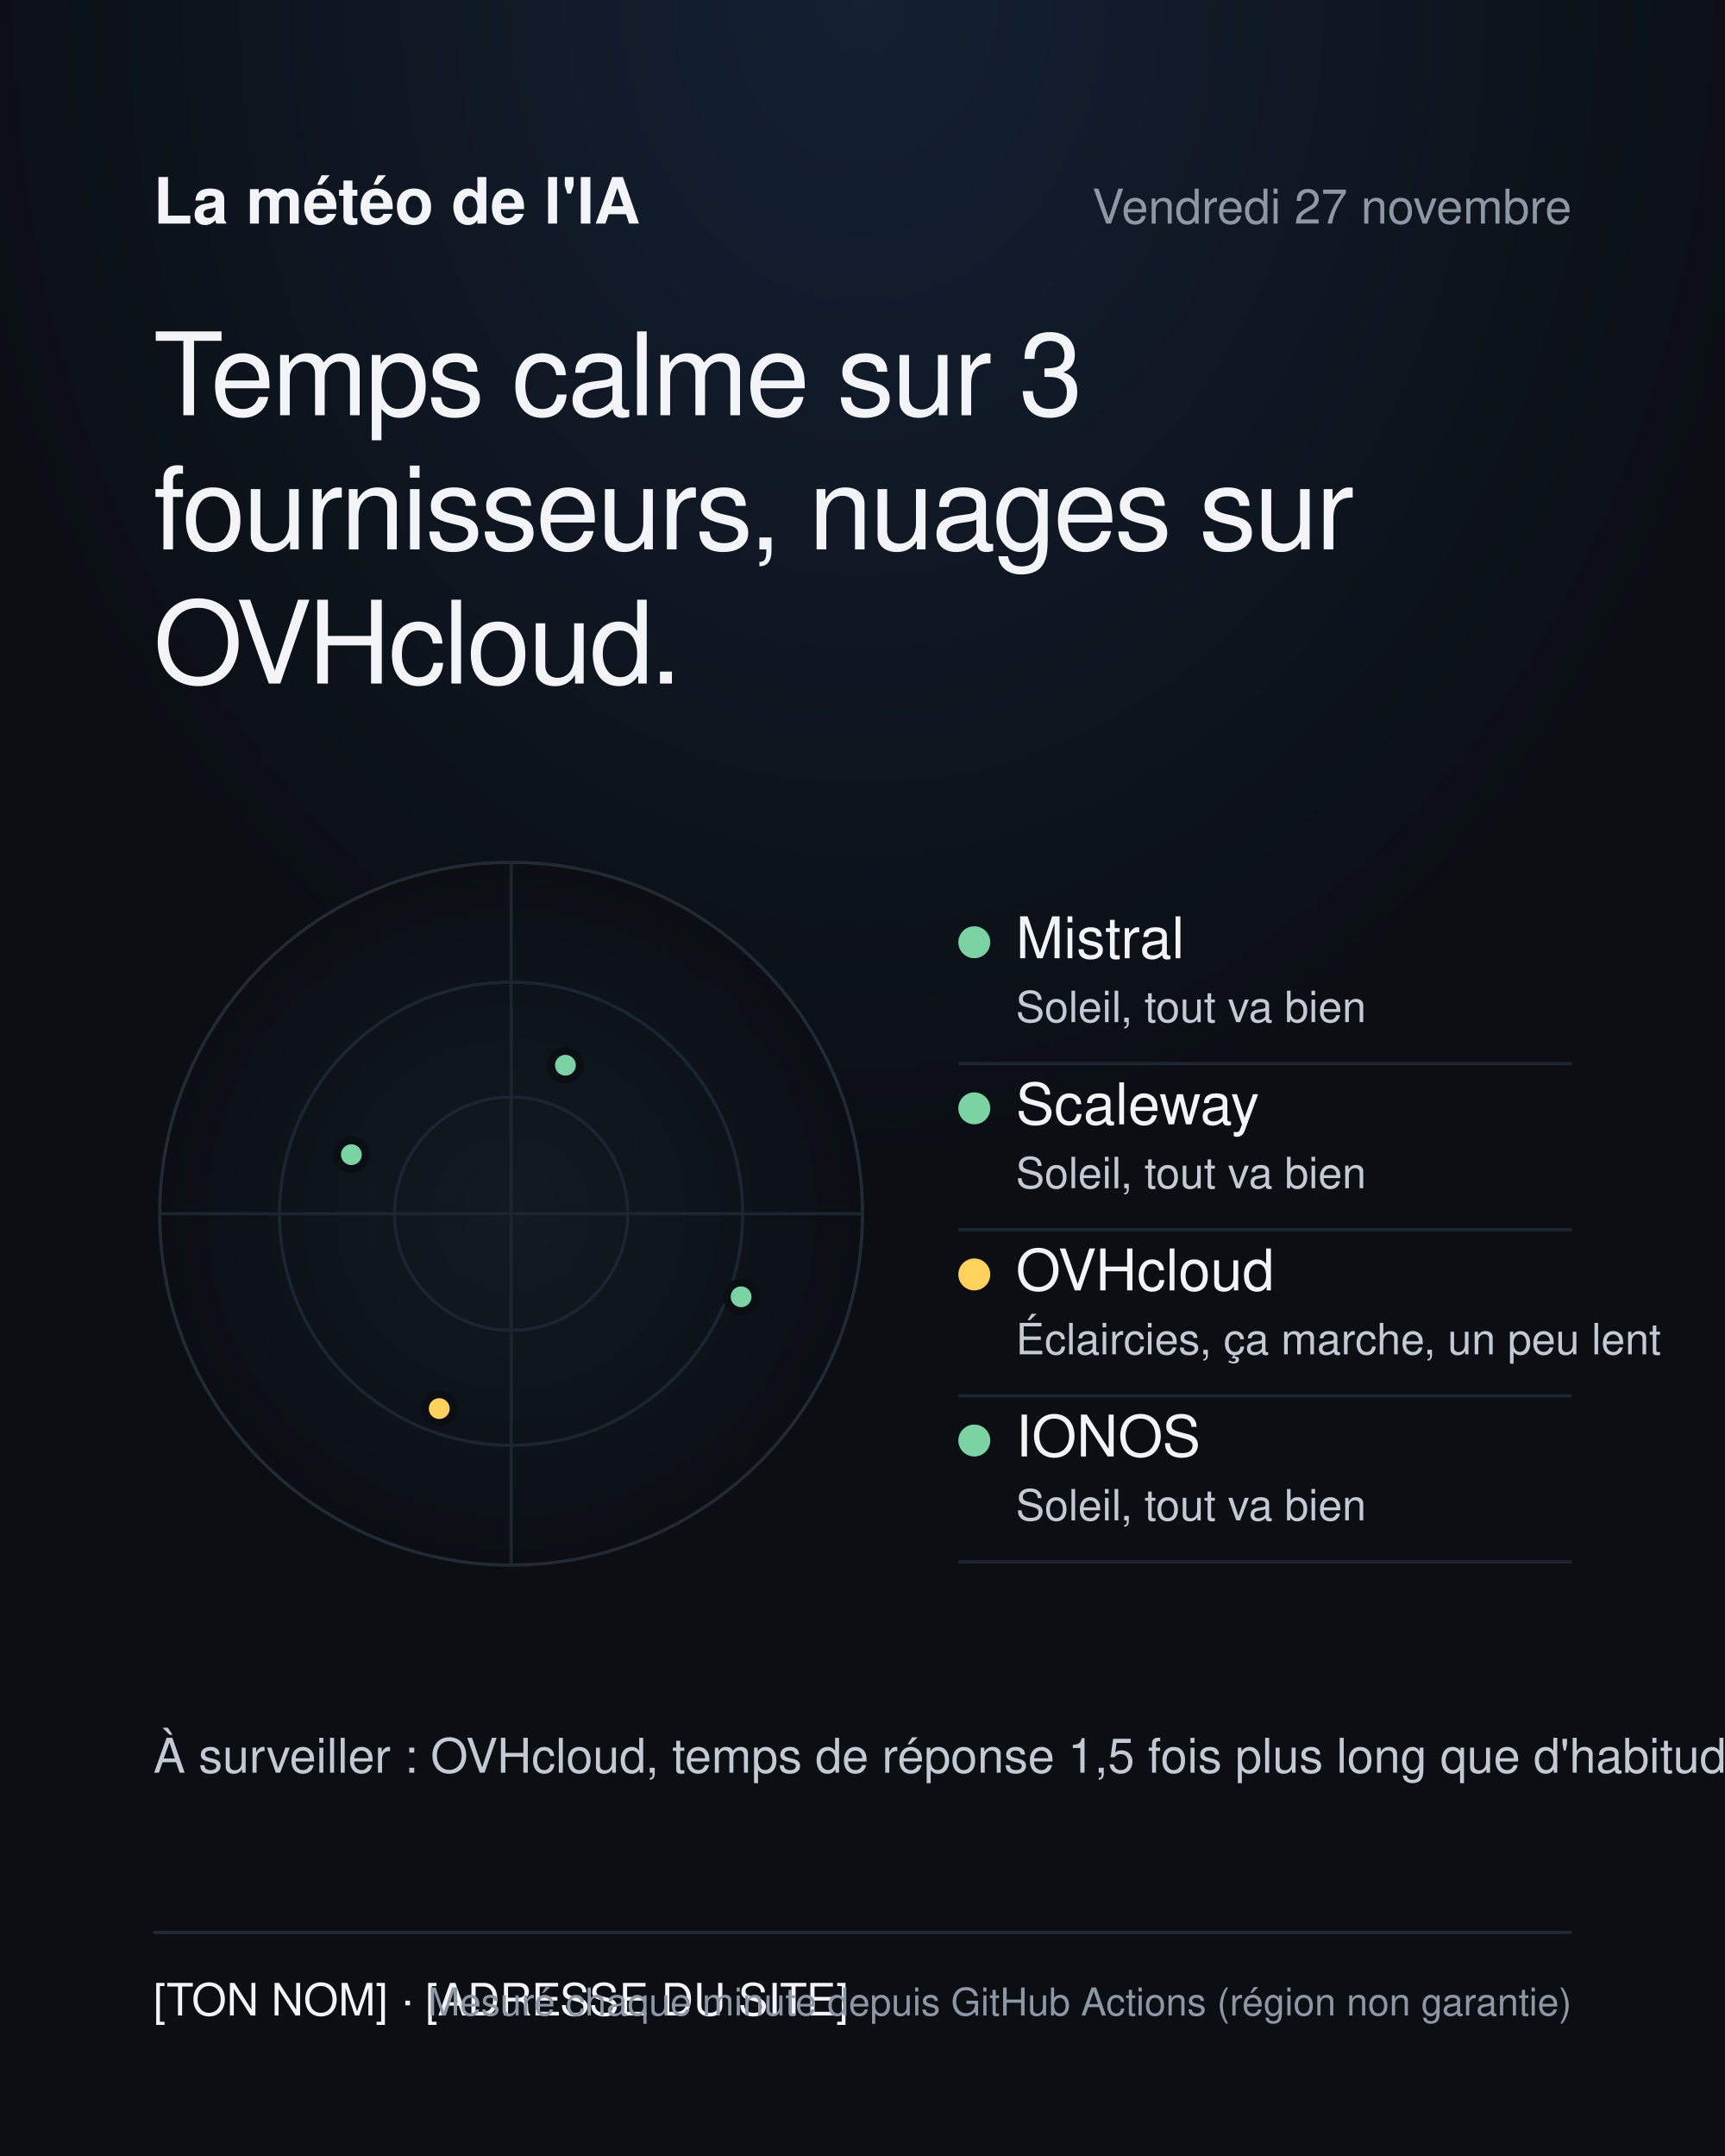
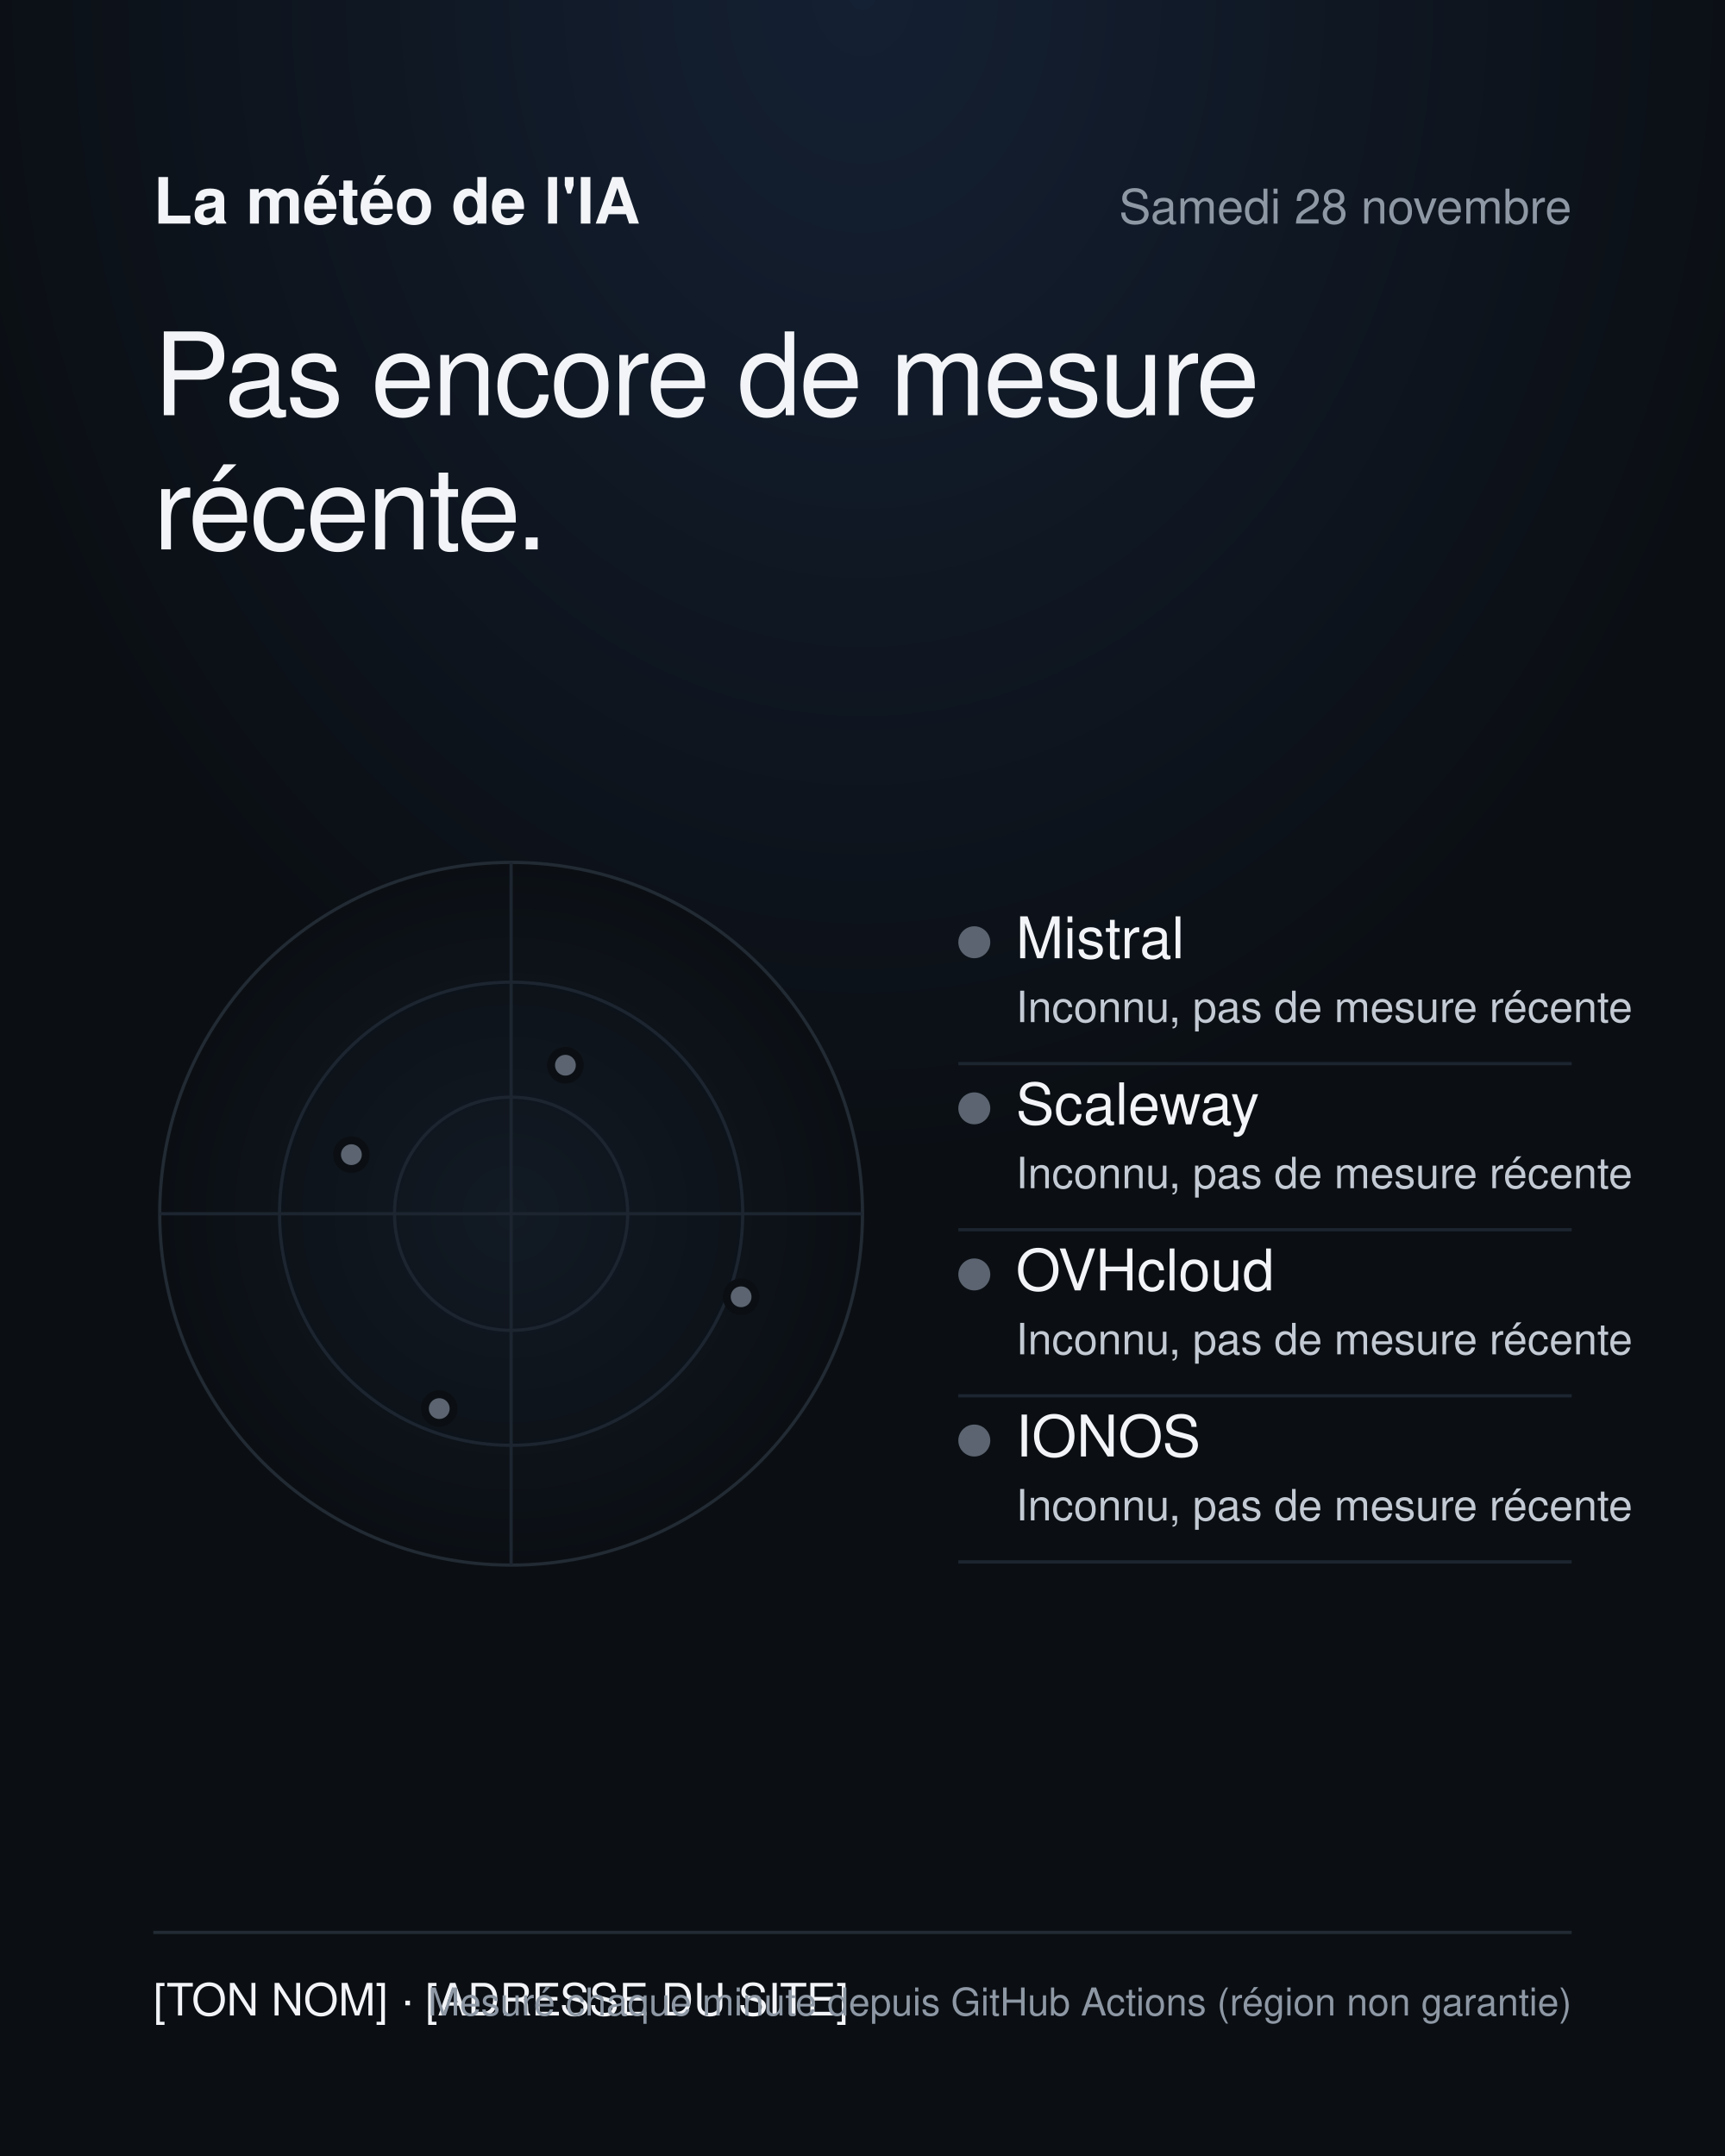
<svg xmlns="http://www.w3.org/2000/svg" width="1080" height="1350" viewBox="0 0 1080 1350" font-family="Geist, Helvetica, Arial, sans-serif">
  <defs>
    <radialGradient id="ciel" cx="50%" cy="0%" r="90%">
      <stop offset="0%" stop-color="#142033" />
      <stop offset="60%" stop-color="#0B0F14" />
    </radialGradient>
    <radialGradient id="radar" cx="50%" cy="50%" r="50%">
      <stop offset="0%" stop-color="#121A24" />
      <stop offset="100%" stop-color="#0B0F14" />
    </radialGradient>
    <radialGradient id="orage">
      <stop offset="0%" stop-color="#FF7850" stop-opacity=".85" />
      <stop offset="45%" stop-color="#FF7850" stop-opacity=".35" />
      <stop offset="72%" stop-color="#FF7850" stop-opacity="0" />
    </radialGradient>
    <radialGradient id="nuage">
      <stop offset="0%" stop-color="#AEB7C2" stop-opacity=".5" />
      <stop offset="70%" stop-color="#AEB7C2" stop-opacity="0" />
    </radialGradient>
  </defs>
  <rect width="1080" height="1350" fill="url(#ciel)" />
  <text x="96" y="140" font-size="40" font-weight="600" fill="#F2F4F7">La météo de l'IA</text>
-   <text x="984" y="140" font-size="30" fill="#8E98A5" text-anchor="end">Vendredi 27 novembre</text>
-   <text x="96" y="260" font-size="72" fill="#F2F4F7" letter-spacing="-1.5">Temps calme sur 3</text>
-   <text x="96" y="344" font-size="72" fill="#F2F4F7" letter-spacing="-1.5">fournisseurs, nuages sur</text>
-   <text x="96" y="428" font-size="72" fill="#F2F4F7" letter-spacing="-1.5">OVHcloud.</text>
+   <text x="984" y="140" font-size="30" fill="#8E98A5" text-anchor="end">Samedi 28 novembre</text>
+   <text x="96" y="260" font-size="72" fill="#F2F4F7" letter-spacing="-1.5">Pas encore de mesure</text>
+   <text x="96" y="344" font-size="72" fill="#F2F4F7" letter-spacing="-1.5">récente.</text>
  <circle cx="320" cy="760" r="220" fill="url(#radar)" stroke="#222A33" stroke-width="2" />
  <circle cx="320" cy="760" r="145" fill="none" stroke="#1C2530" stroke-width="2" />
  <circle cx="320" cy="760" r="73" fill="none" stroke="#1C2530" stroke-width="2" />
  <line x1="100" y1="760" x2="540" y2="760" stroke="#1C2530" stroke-width="2" />
  <line x1="320" y1="540" x2="320" y2="980" stroke="#1C2530" stroke-width="2" />
-   <circle cx="354" cy="667" r="9" fill="#7BD3A4" stroke="#0B0F14" stroke-width="5" />
-   <circle cx="464" cy="812" r="9" fill="#7BD3A4" stroke="#0B0F14" stroke-width="5" />
-   <circle cx="275" cy="882" r="9" fill="#FFD25E" stroke="#0B0F14" stroke-width="5" />
-   <circle cx="220" cy="723" r="9" fill="#7BD3A4" stroke="#0B0F14" stroke-width="5" />
-   <circle cx="610" cy="590" r="10" fill="#7BD3A4" />
+   <circle cx="354" cy="667" r="9" fill="#5B6470" stroke="#0B0F14" stroke-width="5" />
+   <circle cx="464" cy="812" r="9" fill="#5B6470" stroke="#0B0F14" stroke-width="5" />
+   <circle cx="275" cy="882" r="9" fill="#5B6470" stroke="#0B0F14" stroke-width="5" />
+   <circle cx="220" cy="723" r="9" fill="#5B6470" stroke="#0B0F14" stroke-width="5" />
+   <circle cx="610" cy="590" r="10" fill="#5B6470" />
  <text x="636" y="600" font-size="36" font-weight="500" fill="#F2F4F7">Mistral</text>
-   <text x="636" y="640" font-size="27" fill="#C3CAD3">Soleil, tout va bien</text>
+   <text x="636" y="640" font-size="27" fill="#C3CAD3">Inconnu, pas de mesure récente</text>
  <line x1="600" y1="666" x2="984" y2="666" stroke="#1C2530" stroke-width="2" />
-   <circle cx="610" cy="694" r="10" fill="#7BD3A4" />
+   <circle cx="610" cy="694" r="10" fill="#5B6470" />
  <text x="636" y="704" font-size="36" font-weight="500" fill="#F2F4F7">Scaleway</text>
-   <text x="636" y="744" font-size="27" fill="#C3CAD3">Soleil, tout va bien</text>
+   <text x="636" y="744" font-size="27" fill="#C3CAD3">Inconnu, pas de mesure récente</text>
  <line x1="600" y1="770" x2="984" y2="770" stroke="#1C2530" stroke-width="2" />
-   <circle cx="610" cy="798" r="10" fill="#FFD25E" />
+   <circle cx="610" cy="798" r="10" fill="#5B6470" />
  <text x="636" y="808" font-size="36" font-weight="500" fill="#F2F4F7">OVHcloud</text>
-   <text x="636" y="848" font-size="27" fill="#C3CAD3">Éclaircies, ça marche, un peu lent</text>
+   <text x="636" y="848" font-size="27" fill="#C3CAD3">Inconnu, pas de mesure récente</text>
  <line x1="600" y1="874" x2="984" y2="874" stroke="#1C2530" stroke-width="2" />
-   <circle cx="610" cy="902" r="10" fill="#7BD3A4" />
+   <circle cx="610" cy="902" r="10" fill="#5B6470" />
  <text x="636" y="912" font-size="36" font-weight="500" fill="#F2F4F7">IONOS</text>
-   <text x="636" y="952" font-size="27" fill="#C3CAD3">Soleil, tout va bien</text>
+   <text x="636" y="952" font-size="27" fill="#C3CAD3">Inconnu, pas de mesure récente</text>
  <line x1="600" y1="978" x2="984" y2="978" stroke="#1C2530" stroke-width="2" />
-   <text x="96" y="1110" font-size="30" fill="#C3CAD3">À surveiller : OVHcloud, temps de réponse 1,5 fois plus long que d'habitude.</text>
  <line x1="96" y1="1210" x2="984" y2="1210" stroke="#222A33" stroke-width="2" />
  <text x="96" y="1262" font-size="28" font-weight="500" fill="#F2F4F7">[TON NOM] · [ADRESSE DU SITE]</text>
  <text x="984" y="1262" font-size="24" fill="#8E98A5" text-anchor="end">Mesuré chaque minute depuis GitHub Actions (région non garantie)</text>
</svg>
